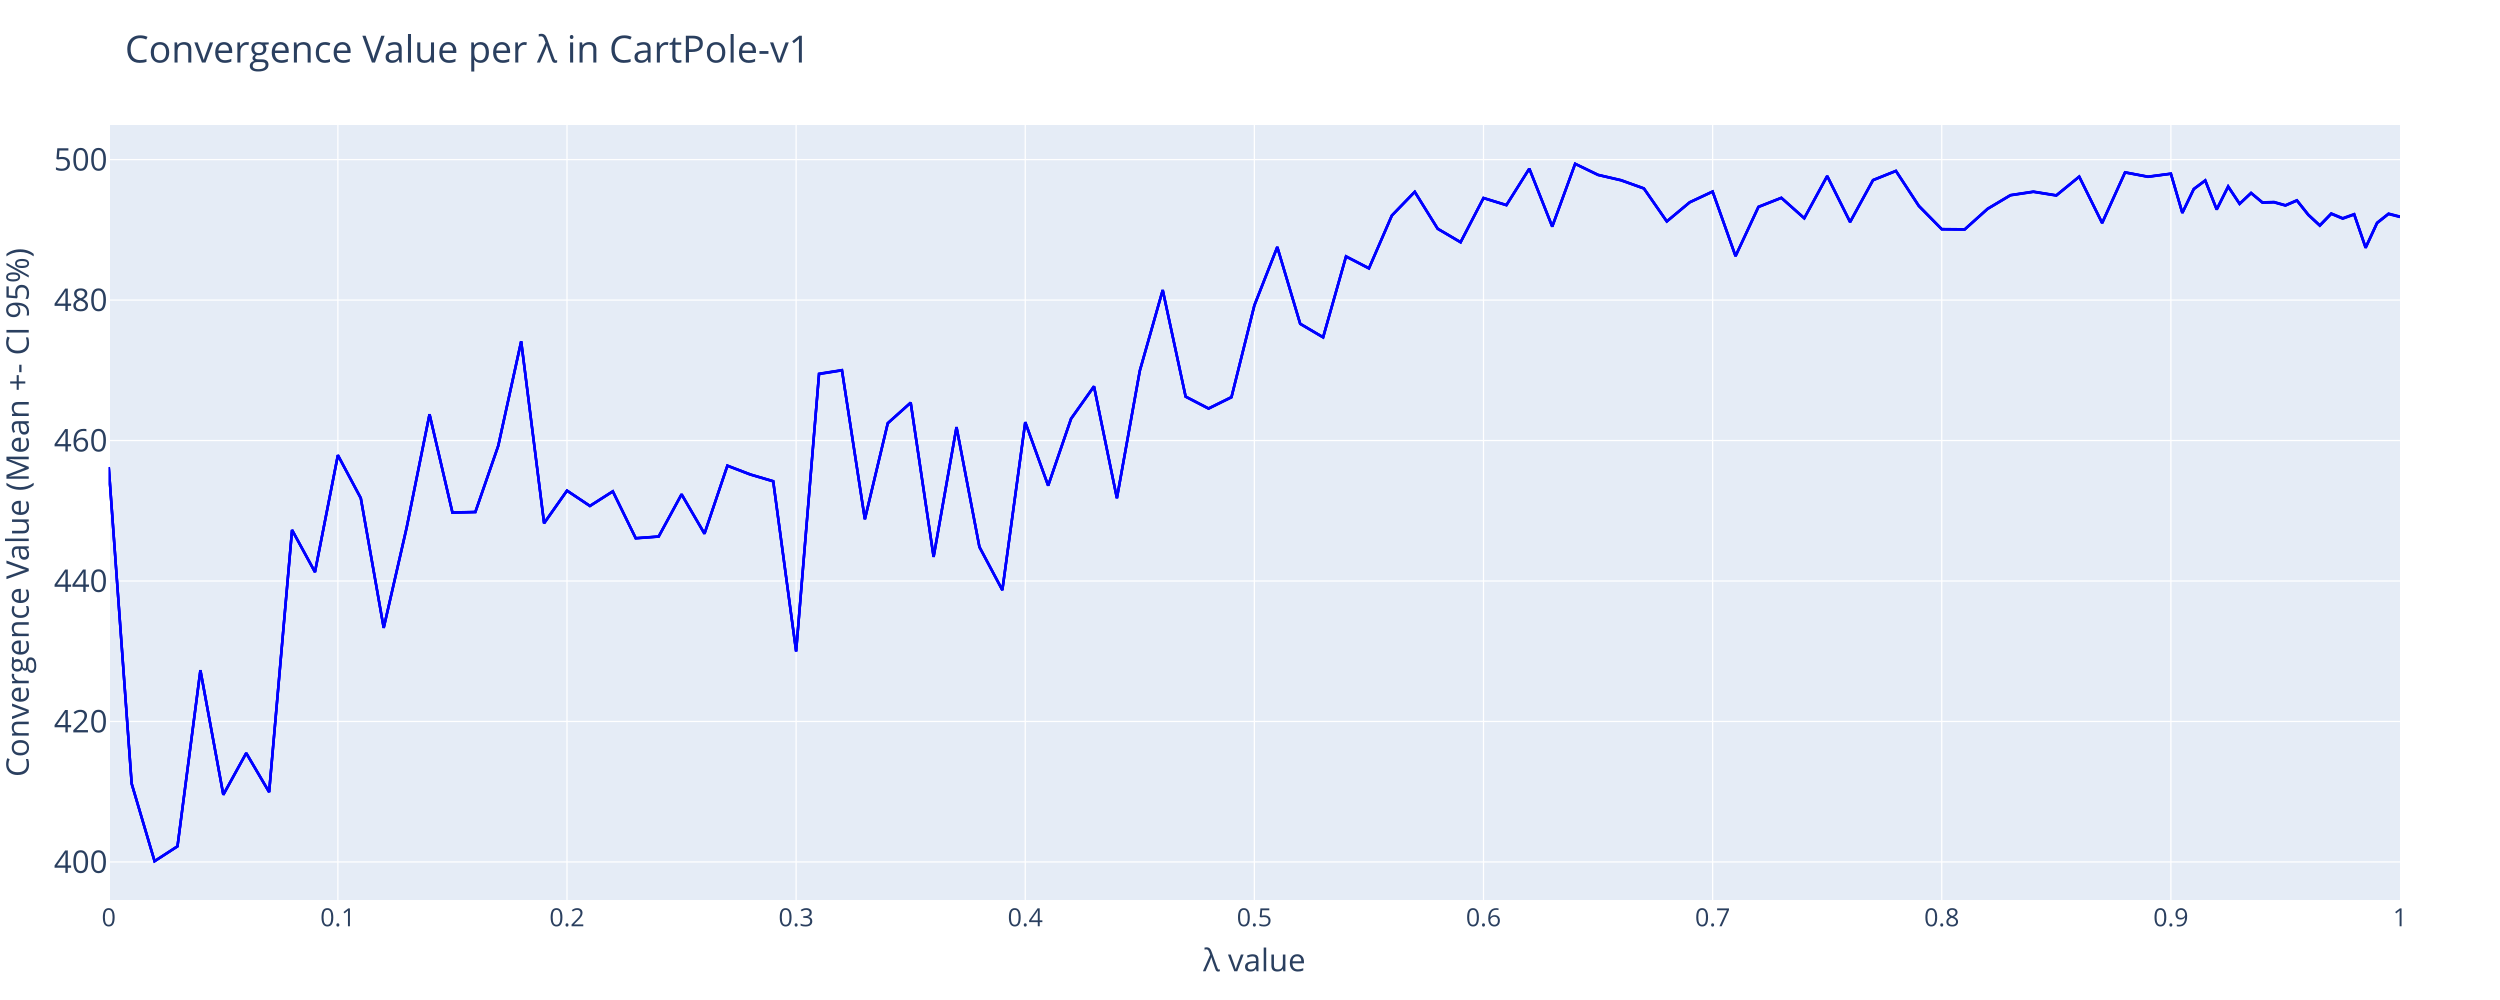
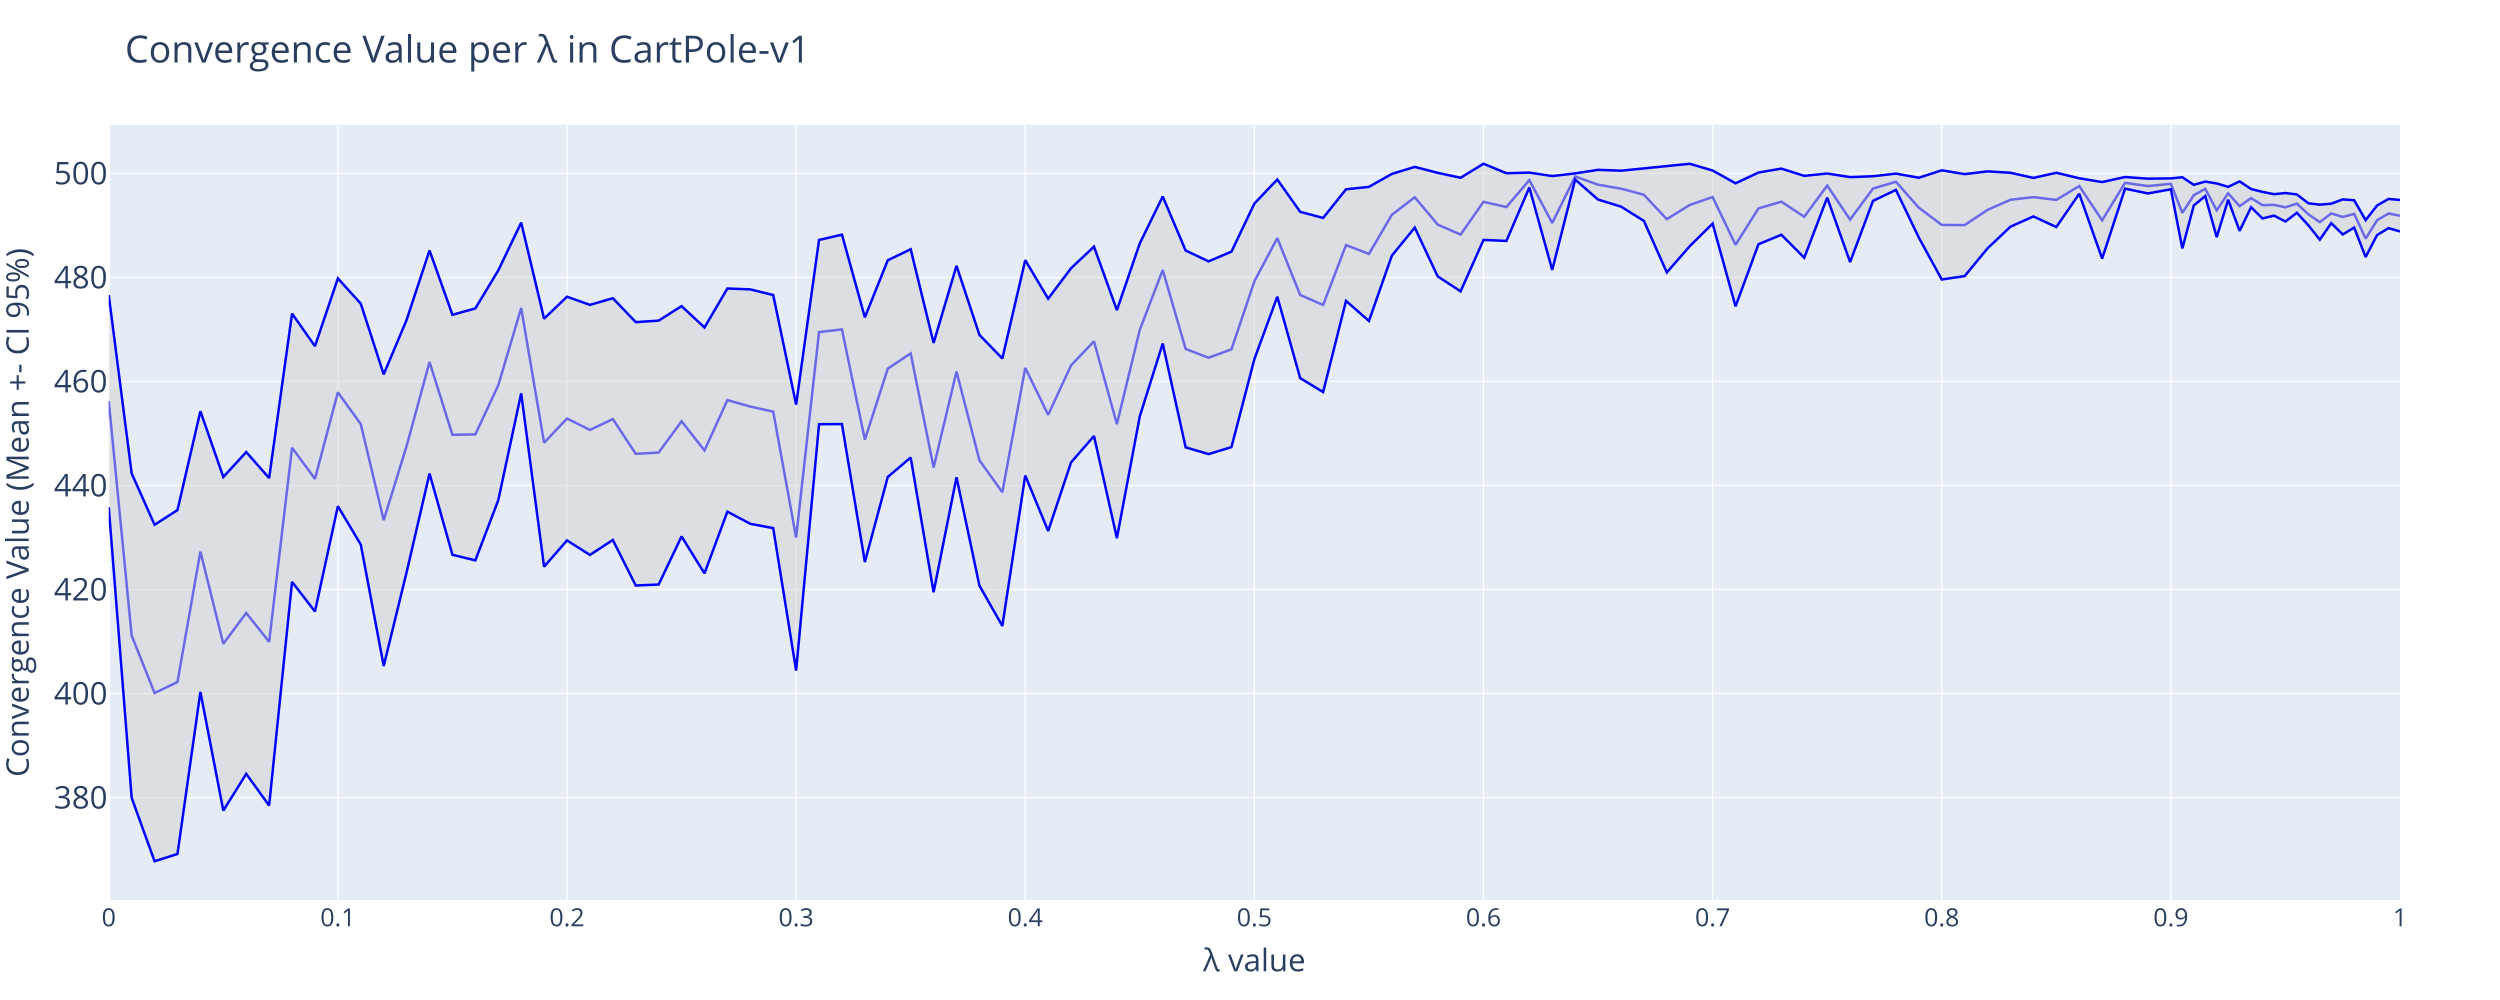
<svg xmlns="http://www.w3.org/2000/svg" class="main-svg" width="2000" height="800" style="" viewBox="0 0 2000 800">
  <rect x="0" y="0" width="2000" height="800" style="fill: rgb(255, 255, 255); fill-opacity: 1;" />
-   <defs id="defs-20b293">
+   <defs id="defs-735b03">
    <g class="clips">
-       <clipPath id="clip20b293xyplot" class="plotclip">
+       <clipPath id="clip735b03xyplot" class="plotclip">
        <rect width="1833" height="620" />
      </clipPath>
-       <clipPath class="axesclip" id="clip20b293x">
+       <clipPath class="axesclip" id="clip735b03x">
        <rect x="87" y="0" width="1833" height="800" />
      </clipPath>
-       <clipPath class="axesclip" id="clip20b293y">
+       <clipPath class="axesclip" id="clip735b03y">
        <rect x="0" y="100" width="2000" height="620" />
      </clipPath>
-       <clipPath class="axesclip" id="clip20b293xy">
+       <clipPath class="axesclip" id="clip735b03xy">
        <rect x="87" y="100" width="1833" height="620" />
      </clipPath>
    </g>
    <g class="gradients" />
    <g class="patterns" />
  </defs>
  <g class="bglayer">
    <rect class="bg" x="87" y="100" width="1833" height="620" style="fill: rgb(229, 236, 246); fill-opacity: 1; stroke-width: 0;" />
  </g>
  <g class="layer-below">
    <g class="imagelayer" />
    <g class="shapelayer" />
  </g>
  <g class="cartesianlayer">
    <g class="subplot xy">
      <g class="layer-subplot">
        <g class="shapelayer" />
        <g class="imagelayer" />
      </g>
      <g class="minor-gridlayer">
        <g class="x" />
        <g class="y" />
      </g>
      <g class="gridlayer">
        <g class="x">
          <path class="xgrid crisp" transform="translate(270.3,0)" d="M0,100v620" style="stroke: rgb(255, 255, 255); stroke-opacity: 1; stroke-width: 1px;" />
          <path class="xgrid crisp" transform="translate(453.6,0)" d="M0,100v620" style="stroke: rgb(255, 255, 255); stroke-opacity: 1; stroke-width: 1px;" />
          <path class="xgrid crisp" transform="translate(636.9,0)" d="M0,100v620" style="stroke: rgb(255, 255, 255); stroke-opacity: 1; stroke-width: 1px;" />
          <path class="xgrid crisp" transform="translate(820.2,0)" d="M0,100v620" style="stroke: rgb(255, 255, 255); stroke-opacity: 1; stroke-width: 1px;" />
          <path class="xgrid crisp" transform="translate(1003.5,0)" d="M0,100v620" style="stroke: rgb(255, 255, 255); stroke-opacity: 1; stroke-width: 1px;" />
          <path class="xgrid crisp" transform="translate(1186.8,0)" d="M0,100v620" style="stroke: rgb(255, 255, 255); stroke-opacity: 1; stroke-width: 1px;" />
          <path class="xgrid crisp" transform="translate(1370.1,0)" d="M0,100v620" style="stroke: rgb(255, 255, 255); stroke-opacity: 1; stroke-width: 1px;" />
          <path class="xgrid crisp" transform="translate(1553.4,0)" d="M0,100v620" style="stroke: rgb(255, 255, 255); stroke-opacity: 1; stroke-width: 1px;" />
          <path class="xgrid crisp" transform="translate(1736.7,0)" d="M0,100v620" style="stroke: rgb(255, 255, 255); stroke-opacity: 1; stroke-width: 1px;" />
        </g>
        <g class="y">
-           <path class="ygrid crisp" transform="translate(0,689.55)" d="M87,0h1833" style="stroke: rgb(255, 255, 255); stroke-opacity: 1; stroke-width: 1px;" />
-           <path class="ygrid crisp" transform="translate(0,577.17)" d="M87,0h1833" style="stroke: rgb(255, 255, 255); stroke-opacity: 1; stroke-width: 1px;" />
-           <path class="ygrid crisp" transform="translate(0,464.8)" d="M87,0h1833" style="stroke: rgb(255, 255, 255); stroke-opacity: 1; stroke-width: 1px;" />
-           <path class="ygrid crisp" transform="translate(0,352.43)" d="M87,0h1833" style="stroke: rgb(255, 255, 255); stroke-opacity: 1; stroke-width: 1px;" />
-           <path class="ygrid crisp" transform="translate(0,240.06)" d="M87,0h1833" style="stroke: rgb(255, 255, 255); stroke-opacity: 1; stroke-width: 1px;" />
-           <path class="ygrid crisp" transform="translate(0,127.68)" d="M87,0h1833" style="stroke: rgb(255, 255, 255); stroke-opacity: 1; stroke-width: 1px;" />
+           <path class="ygrid crisp" transform="translate(0,638.09)" d="M87,0h1833" style="stroke: rgb(255, 255, 255); stroke-opacity: 1; stroke-width: 1px;" />
+           <path class="ygrid crisp" transform="translate(0,554.86)" d="M87,0h1833" style="stroke: rgb(255, 255, 255); stroke-opacity: 1; stroke-width: 1px;" />
+           <path class="ygrid crisp" transform="translate(0,471.63)" d="M87,0h1833" style="stroke: rgb(255, 255, 255); stroke-opacity: 1; stroke-width: 1px;" />
+           <path class="ygrid crisp" transform="translate(0,388.39)" d="M87,0h1833" style="stroke: rgb(255, 255, 255); stroke-opacity: 1; stroke-width: 1px;" />
+           <path class="ygrid crisp" transform="translate(0,305.16)" d="M87,0h1833" style="stroke: rgb(255, 255, 255); stroke-opacity: 1; stroke-width: 1px;" />
+           <path class="ygrid crisp" transform="translate(0,221.93)" d="M87,0h1833" style="stroke: rgb(255, 255, 255); stroke-opacity: 1; stroke-width: 1px;" />
+           <path class="ygrid crisp" transform="translate(0,138.7)" d="M87,0h1833" style="stroke: rgb(255, 255, 255); stroke-opacity: 1; stroke-width: 1px;" />
        </g>
      </g>
      <g class="zerolinelayer">
        <path class="xzl zl crisp" transform="translate(87,0)" d="M0,100v620" style="stroke: rgb(255, 255, 255); stroke-opacity: 1; stroke-width: 2px;" />
      </g>
      <g class="layer-between">
        <g class="shapelayer" />
        <g class="imagelayer" />
      </g>
      <path class="xlines-below" />
      <path class="ylines-below" />
      <g class="overlines-below" />
      <g class="xaxislayer-below" />
      <g class="yaxislayer-below" />
      <g class="overaxes-below" />
      <g class="overplot">
-         <g class="xy" transform="translate(87,100)" clip-path="url(#clip20b293xyplot)">
+         <g class="xy" transform="translate(87,100)" clip-path="url(#clip735b03xyplot)">
          <g class="scatterlayer mlayer">
-             <g class="trace scatter trace1fb842" style="stroke-miterlimit: 2; opacity: 1;">
+             <g class="trace scatter trace017186" style="stroke-miterlimit: 2; opacity: 1;">
              <g class="fills" />
              <g class="errorbars" />
              <g class="lines">
-                 <path class="js-line" d="M0,273.67L18.33,526.96L36.66,588.93L54.99,577.05L73.32,436.17L91.65,535.79L109.98,502.47L128.31,533.67L146.64,324L164.97,357.63L183.3,264.15L201.63,298.52L219.96,402.27L238.29,322.23L256.62,231.41L274.95,310.05L293.28,309.61L311.61,256.63L329.94,173.08L348.27,318.57L366.6,292.51L384.93,304.76L403.26,293.1L421.59,330.59L439.92,329.25L458.25,295.44L476.58,326.94L494.91,272.56L513.24,279.6L531.57,285.02L549.9,421.09L568.23,199.11L586.56,196.18L604.89,315.36L623.22,238.57L641.55,222.14L659.88,345.47L678.21,241.71L696.54,337.57L714.87,372.08L733.2,237.74L751.53,288.49L769.86,234.97L788.19,209.1L806.52,298.53L824.85,196.61L843.18,132.07L861.51,217.31L879.84,226.82L898.17,217.74L916.5,144.31L934.83,97.6L953.16,159.05L971.49,169.86L989.82,105.15L1008.15,114.68L1026.48,72.43L1044.81,53.47L1063.14,83L1081.47,93.78L1099.8,58.42L1118.13,64.09L1136.46,34.91L1154.79,81.27L1173.12,31.05L1191.45,39.92L1209.78,44.18L1228.11,50.76L1246.44,77.13L1264.77,61.84L1283.1,53.26L1301.43,104.87L1319.76,65.53L1338.09,58.27L1356.42,74.59L1374.75,40.84L1393.08,77.62L1411.41,44.11L1429.74,36.75L1448.07,64.74L1466.4,83.35L1484.73,83.55L1503.06,67.08L1521.39,56.16L1539.72,53.39L1558.05,56.34L1576.38,41.33L1594.71,78.41L1613.04,37.91L1631.37,41.39L1649.7,38.97L1658.87,70.3L1668.03,51.23L1677.2,44.38L1686.36,67.58L1695.53,49.22L1704.69,63.06L1713.86,54.42L1723.02,62.06L1732.19,61.73L1741.35,64.32L1750.52,60.34L1759.68,71.89L1768.85,80.39L1778.01,70.93L1787.18,74.75L1796.34,71.47L1805.51,98.13L1814.67,78.33L1823.84,71.05L1833,73.43" style="vector-effect: none; fill: none; stroke: rgb(0, 0, 255); stroke-opacity: 1; stroke-width: 2px; opacity: 1;" />
+                 <path class="js-line" d="M0,220.9L18.33,408.5L36.66,454.4L54.99,445.6L73.32,341.26L91.65,415.04L109.98,390.36L128.31,413.47L146.64,258.17L164.97,283.08L183.3,213.84L201.63,239.3L219.96,316.15L238.29,256.86L256.62,189.6L274.95,247.84L293.28,247.51L311.61,208.27L329.94,146.39L348.27,254.15L366.6,234.85L384.93,243.92L403.26,235.28L421.59,263.05L439.92,262.06L458.25,237.02L476.58,260.35L494.91,220.07L513.24,225.28L531.57,229.3L549.9,330.09L568.23,165.67L586.56,163.5L604.89,251.77L623.22,194.9L641.55,182.72L659.88,274.08L678.21,197.22L696.54,268.22L714.87,293.78L733.2,194.28L751.53,231.87L769.86,192.23L788.19,173.07L806.52,239.31L824.85,163.81L843.18,116.01L861.51,179.15L879.84,186.19L898.17,179.47L916.5,125.08L934.83,90.48L953.16,136L971.49,144L989.82,96.07L1008.15,103.13L1026.48,71.84L1044.81,57.8L1063.14,79.66L1081.47,87.65L1099.8,61.46L1118.13,65.66L1136.46,44.05L1154.79,78.39L1173.12,41.19L1191.45,47.76L1209.78,50.91L1228.11,55.79L1246.44,75.32L1264.77,63.99L1283.1,57.64L1301.43,95.87L1319.76,66.72L1338.09,61.35L1356.42,73.44L1374.75,48.44L1393.08,75.68L1411.41,50.86L1429.74,45.41L1448.07,66.14L1466.4,79.93L1484.73,80.08L1503.06,67.87L1521.39,59.79L1539.72,57.73L1558.05,59.92L1576.38,48.8L1594.71,76.27L1613.04,46.27L1631.37,48.85L1649.7,47.06L1658.87,70.26L1668.03,56.14L1677.2,51.07L1686.36,68.25L1695.53,54.65L1704.69,64.9L1713.86,58.5L1723.02,64.15L1732.19,63.91L1741.35,65.83L1750.52,62.89L1759.68,71.44L1768.85,77.73L1778.01,70.73L1787.18,73.56L1796.34,71.13L1805.51,90.87L1814.67,76.21L1823.84,70.82L1833,72.58" style="vector-effect: none; fill: none; stroke: rgb(0, 0, 255); stroke-opacity: 1; stroke-width: 2px; opacity: 1;" />
              </g>
              <g class="points" />
              <g class="text" />
            </g>
-             <g class="trace scatter traceb9f76f" style="stroke-miterlimit: 2;">
+             <g class="trace scatter trace06e6fe" style="stroke-miterlimit: 2;">
              <g class="fills">
                <g>
-                   <path class="js-fill" d="M0,273.61L18.33,526.87L36.66,588.87L54.99,576.97L73.32,436.1L91.65,535.69L109.98,502.41L128.31,533.56L146.64,323.94L164.97,357.53L183.3,264.09L201.63,298.43L219.96,402.16L238.29,322.08L256.62,231.35L274.95,309.96L293.28,309.52L311.61,256.54L329.94,172.97L348.27,318.42L366.6,292.43L384.93,304.67L403.26,293L421.59,330.49L439.92,329.19L458.25,295.32L476.58,326.82L494.91,272.44L513.24,279.5L531.57,284.91L549.9,420.97L568.23,198.97L586.56,196.06L604.89,315.28L623.22,238.46L641.55,222.06L659.88,345.34L678.21,241.6L696.54,337.41L714.87,372L733.2,237.66L751.53,288.39L769.86,234.8L788.19,208.98L806.52,298.42L824.85,196.45L843.18,131.96L861.51,217.2L879.84,226.68L898.17,217.6L916.5,144.21L934.83,97.49L953.16,158.95L971.49,169.77L989.82,105.01L1008.15,114.55L1026.48,72.36L1044.81,53.41L1063.14,82.91L1081.47,93.68L1099.8,58.36L1118.13,63.96L1136.46,34.88L1154.79,81.19L1173.12,31L1191.45,39.83L1209.78,44.06L1228.11,50.67L1246.44,77.08L1264.77,61.73L1283.1,53.15L1301.43,104.81L1319.76,65.38L1338.09,58.19L1356.42,74.47L1374.75,40.73L1393.08,77.46L1411.41,43.99L1429.74,36.65L1448.07,64.59L1466.4,83.24L1484.73,83.44L1503.06,66.96L1521.39,56.04L1539.72,53.25L1558.05,56.21L1576.38,41.21L1594.71,78.24L1613.04,37.82L1631.37,41.28L1649.7,38.88L1658.87,70.17L1668.03,51.09L1677.2,44.24L1686.36,67.42L1695.53,49.07L1704.69,62.9L1713.86,54.26L1723.02,61.9L1732.19,61.55L1741.35,64.16L1750.52,60.17L1759.68,71.69L1768.85,80.16L1778.01,70.72L1787.18,74.53L1796.34,71.27L1805.51,97.87L1814.67,78.12L1823.84,70.86L1833,73.23L1833,73.63L1823.84,71.25L1814.67,78.55L1805.51,98.38L1796.34,71.66L1787.18,74.97L1778.01,71.14L1768.85,80.61L1759.68,72.09L1750.52,60.51L1741.35,64.47L1732.19,61.91L1723.02,62.21L1713.86,54.59L1704.69,63.22L1695.53,49.38L1686.36,67.74L1677.2,44.53L1668.03,51.36L1658.87,70.42L1649.7,39.06L1631.37,41.49L1613.04,38.01L1594.71,78.57L1576.38,41.45L1558.05,56.47L1539.72,53.52L1521.39,56.27L1503.06,67.19L1484.73,83.67L1466.4,83.47L1448.07,64.89L1429.74,36.85L1411.41,44.23L1393.08,77.77L1374.75,40.96L1356.42,74.71L1338.09,58.35L1319.76,65.67L1301.43,104.94L1283.1,53.36L1264.77,61.95L1246.44,77.19L1228.11,50.86L1209.78,44.29L1191.45,40.01L1173.12,31.1L1154.79,81.35L1136.46,34.95L1118.13,64.21L1099.8,58.49L1081.47,93.89L1063.14,83.08L1044.81,53.53L1026.48,72.49L1008.15,114.81L989.82,105.29L971.49,169.94L953.16,159.15L934.83,97.72L916.5,144.4L898.17,217.89L879.84,226.96L861.51,217.41L843.18,132.18L824.85,196.76L806.52,298.64L788.19,209.22L769.86,235.14L751.53,288.58L733.2,237.83L714.87,372.15L696.54,337.73L678.21,241.81L659.88,345.6L641.55,222.21L623.22,238.68L604.89,315.44L586.56,196.31L568.23,199.25L549.9,421.22L531.57,285.13L513.24,279.69L494.91,272.68L476.58,327.06L458.25,295.56L439.92,329.31L421.59,330.69L403.26,293.2L384.93,304.85L366.6,292.59L348.27,318.72L329.94,173.19L311.61,256.72L293.28,309.7L274.95,310.14L256.62,231.48L238.29,322.37L219.96,402.38L201.63,298.61L183.3,264.2L164.97,357.74L146.64,324.05L128.31,533.78L109.98,502.54L91.65,535.88L73.32,436.24L54.99,577.13L36.66,589L18.33,527.06L0,273.73Z" style="fill: rgb(211, 211, 211); fill-opacity: 0.5; stroke-width: 0;" />
+                   <path class="js-fill" d="M0,136.02L18.33,278.74L36.66,319.81L54.99,308.05L73.32,228.99L91.65,281.6L109.98,261.65L128.31,282.46L146.64,150.84L164.97,176.95L183.3,122.72L201.63,142.95L219.96,199.48L238.29,155.91L256.62,100.34L274.95,151.84L293.28,146.73L311.61,116.34L329.94,78.09L348.27,154.94L366.6,137.36L384.93,143.89L403.26,138.59L421.59,157.69L439.92,156.5L458.25,144.9L476.58,161.98L494.91,130.8L513.24,131.5L531.57,136.07L549.9,223.68L568.23,91.97L586.56,87.72L604.89,153.9L623.22,108.21L641.55,99.42L659.88,174.36L678.21,112.61L696.54,167.94L714.87,186.8L733.2,108.12L751.53,138.94L769.86,114.57L788.19,97.31L806.52,148.12L824.85,94.63L843.18,57.2L861.51,100.41L879.84,109.09L898.17,101.29L916.5,62.85L934.83,43.59L953.16,69.47L971.49,74.35L989.82,51.45L1008.15,49.49L1026.48,39.14L1044.81,33.53L1063.14,38.25L1081.47,42.22L1099.8,31L1118.13,38.58L1136.46,38.08L1154.79,40.85L1173.12,38.72L1191.45,35.86L1209.78,36.55L1264.77,31.03L1283.1,36.38L1301.43,46.64L1319.76,38.04L1338.09,34.89L1356.42,40.69L1374.75,38.8L1393.08,41.69L1411.41,41L1429.74,38.89L1448.07,42.19L1466.4,36.24L1484.73,39.3L1503.06,37.1L1521.39,38.22L1539.72,42.33L1558.05,38.21L1576.38,42.61L1594.71,45.66L1613.04,41.61L1631.37,42.93L1649.7,42.7L1658.87,41.79L1668.03,47.89L1677.2,45.25L1686.36,46.77L1695.53,49.49L1704.69,45.1L1713.86,51.21L1723.02,53.52L1732.19,55.34L1741.35,54.44L1750.52,55.55L1759.68,62.64L1768.85,63.72L1778.01,62.95L1787.18,59.52L1796.34,60.2L1805.51,76.12L1814.67,64.37L1823.84,59.14L1833,59.98L1833,85.18L1823.84,82.5L1814.67,88.05L1805.51,105.63L1796.34,82.05L1787.18,87.59L1778.01,78.51L1768.85,91.74L1759.68,80.24L1750.52,70.23L1741.35,77.22L1732.19,72.49L1723.02,74.79L1713.86,65.8L1704.69,84.7L1695.53,59.8L1686.36,89.73L1677.2,56.89L1668.03,64.38L1658.87,98.73L1649.7,51.41L1631.37,54.76L1613.04,50.93L1594.71,106.87L1576.38,55L1558.05,81.64L1539.72,73.14L1521.39,81.35L1503.06,98.65L1484.73,120.86L1466.4,123.62L1448.07,90.09L1429.74,51.93L1411.41,60.72L1393.08,109.67L1374.75,58.09L1356.42,106.18L1338.09,87.81L1319.76,95.41L1301.43,145.09L1283.1,78.89L1264.77,96.96L1246.44,117.93L1228.11,76.71L1209.78,65.28L1191.45,59.66L1173.12,43.66L1154.79,115.93L1136.46,50.02L1118.13,92.73L1099.8,91.93L1081.47,133.09L1063.14,121.08L1044.81,82.06L1026.48,104.53L1008.15,156.78L989.82,140.7L971.49,213.65L953.16,202.52L934.83,137.38L916.5,187.31L898.17,257.66L879.84,263.3L861.51,257.88L843.18,174.82L824.85,232.99L806.52,330.49L788.19,248.82L769.86,269.89L751.53,324.8L733.2,280.44L714.87,400.77L696.54,368.51L678.21,281.83L659.88,373.8L641.55,266.02L623.22,281.58L604.89,349.64L586.56,239.28L568.23,239.36L549.9,436.5L531.57,322.53L513.24,319.06L494.91,309.35L476.58,358.72L458.25,329.14L439.92,367.63L421.59,368.41L403.26,331.98L384.93,343.95L366.6,332.34L348.27,353.36L329.94,214.69L311.61,300.2L293.28,348.29L274.95,343.84L256.62,278.85L238.29,357.8L219.96,432.81L201.63,335.65L183.3,304.96L164.97,389.22L146.64,365.5L128.31,544.49L109.98,519.07L91.65,548.47L73.32,453.52L54.99,583.16L36.66,589L18.33,538.27L0,305.77Z" style="fill: rgb(211, 211, 211); fill-opacity: 0.5; stroke-width: 0;" />
                </g>
              </g>
              <g class="errorbars" />
              <g class="lines">
-                 <path class="js-line" d="M0,273.73L18.33,527.06L36.66,589L54.99,577.13L73.32,436.24L91.65,535.88L109.98,502.54L128.31,533.78L146.64,324.05L164.97,357.74L183.3,264.2L201.63,298.61L219.96,402.38L238.29,322.37L256.62,231.48L274.95,310.14L293.28,309.7L311.61,256.72L329.94,173.19L348.27,318.72L366.6,292.59L384.93,304.85L403.26,293.2L421.59,330.69L439.92,329.31L458.25,295.56L476.58,327.06L494.91,272.68L513.24,279.69L531.57,285.13L549.9,421.22L568.23,199.25L586.56,196.31L604.89,315.44L623.22,238.68L641.55,222.21L659.88,345.6L678.21,241.81L696.54,337.73L714.87,372.15L733.2,237.83L751.53,288.58L769.86,235.14L788.19,209.22L806.52,298.64L824.85,196.76L843.18,132.18L861.51,217.41L879.84,226.96L898.17,217.89L916.5,144.4L934.83,97.72L953.16,159.15L971.49,169.94L989.82,105.29L1008.15,114.81L1026.48,72.49L1044.81,53.53L1063.14,83.08L1081.47,93.89L1099.8,58.49L1118.13,64.21L1136.46,34.95L1154.79,81.35L1173.12,31.1L1191.45,40.01L1209.78,44.29L1228.11,50.86L1246.44,77.19L1264.77,61.95L1283.1,53.36L1301.43,104.94L1319.76,65.67L1338.09,58.35L1356.42,74.71L1374.75,40.96L1393.08,77.77L1411.41,44.23L1429.74,36.85L1448.07,64.89L1466.4,83.47L1484.73,83.67L1503.06,67.19L1521.39,56.27L1539.72,53.52L1558.05,56.47L1576.38,41.45L1594.71,78.57L1613.04,38.01L1631.37,41.49L1649.7,39.06L1658.87,70.42L1668.03,51.36L1677.2,44.53L1686.36,67.74L1695.53,49.38L1704.69,63.22L1713.86,54.59L1723.02,62.21L1732.19,61.91L1741.35,64.47L1750.52,60.51L1759.68,72.09L1768.85,80.61L1778.01,71.14L1787.18,74.97L1796.34,71.66L1805.51,98.38L1814.67,78.55L1823.84,71.25L1833,73.63" style="vector-effect: none; fill: none; stroke: rgb(0, 0, 255); stroke-opacity: 1; stroke-width: 2px; opacity: 1;" />
+                 <path class="js-line" d="M0,305.77L18.33,538.27L36.66,589L54.99,583.16L73.32,453.52L91.65,548.47L109.98,519.07L128.31,544.49L146.64,365.5L164.97,389.22L183.3,304.96L201.63,335.65L219.96,432.81L238.29,357.8L256.62,278.85L274.95,343.84L293.28,348.29L311.61,300.2L329.94,214.69L348.27,353.36L366.6,332.34L384.93,343.95L403.26,331.98L421.59,368.41L439.92,367.63L458.25,329.14L476.58,358.72L494.91,309.35L513.24,319.06L531.57,322.53L549.9,436.5L568.23,239.36L586.56,239.28L604.89,349.64L623.22,281.58L641.55,266.02L659.88,373.8L678.21,281.83L696.54,368.51L714.87,400.77L733.2,280.44L751.53,324.8L769.86,269.89L788.19,248.82L806.52,330.49L824.85,232.99L843.18,174.82L861.51,257.88L879.84,263.3L898.17,257.66L916.5,187.31L934.83,137.38L953.16,202.52L971.49,213.65L989.82,140.7L1008.15,156.78L1026.48,104.53L1044.81,82.06L1063.14,121.08L1081.47,133.09L1099.8,91.93L1118.13,92.73L1136.46,50.02L1154.79,115.93L1173.12,43.66L1191.45,59.66L1209.78,65.28L1228.11,76.71L1246.44,117.93L1264.77,96.96L1283.1,78.89L1301.43,145.09L1319.76,95.41L1338.09,87.81L1356.42,106.18L1374.75,58.09L1393.08,109.67L1411.41,60.72L1429.74,51.93L1448.07,90.09L1466.4,123.62L1484.73,120.86L1503.06,98.65L1521.39,81.35L1539.72,73.14L1558.05,81.64L1576.38,55L1594.71,106.87L1613.04,50.93L1631.37,54.76L1649.7,51.41L1658.87,98.73L1668.03,64.38L1677.2,56.89L1686.36,89.73L1695.53,59.8L1704.69,84.7L1713.86,65.8L1723.02,74.79L1732.19,72.49L1741.35,77.22L1750.52,70.23L1759.68,80.24L1768.85,91.74L1778.01,78.51L1787.18,87.59L1796.34,82.05L1805.51,105.63L1814.67,88.05L1823.84,82.5L1833,85.18" style="vector-effect: none; fill: none; stroke: rgb(0, 0, 255); stroke-opacity: 1; stroke-width: 2px; opacity: 1;" />
              </g>
              <g class="points" />
              <g class="text" />
            </g>
-             <g class="trace scatter trace7813f2" style="stroke-miterlimit: 2;">
+             <g class="trace scatter trace075bab" style="stroke-miterlimit: 2;">
              <g class="fills" />
              <g class="errorbars" />
              <g class="lines">
-                 <path class="js-line" d="M0,273.61L18.33,526.87L36.66,588.87L54.99,576.97L73.32,436.1L91.65,535.69L109.98,502.41L128.31,533.56L146.64,323.94L164.97,357.53L183.3,264.09L201.63,298.43L219.96,402.16L238.29,322.08L256.62,231.35L274.95,309.96L293.28,309.52L311.61,256.54L329.94,172.97L348.27,318.42L366.6,292.43L384.93,304.67L403.26,293L421.59,330.49L439.92,329.19L458.25,295.32L476.58,326.82L494.91,272.44L513.24,279.5L531.57,284.91L549.9,420.97L568.23,198.97L586.56,196.06L604.89,315.28L623.22,238.46L641.55,222.06L659.88,345.34L678.21,241.6L696.54,337.41L714.87,372L733.2,237.66L751.53,288.39L769.86,234.8L788.19,208.98L806.52,298.42L824.85,196.45L843.18,131.96L861.51,217.2L879.84,226.68L898.17,217.6L916.5,144.21L934.83,97.49L953.16,158.95L971.49,169.77L989.82,105.01L1008.15,114.55L1026.48,72.36L1044.81,53.41L1063.14,82.91L1081.47,93.68L1099.8,58.36L1118.13,63.96L1136.46,34.88L1154.79,81.19L1173.12,31L1191.45,39.83L1209.78,44.06L1228.11,50.67L1246.44,77.08L1264.77,61.73L1283.1,53.15L1301.43,104.81L1319.76,65.38L1338.09,58.19L1356.42,74.47L1374.75,40.73L1393.08,77.46L1411.41,43.99L1429.74,36.65L1448.07,64.59L1466.4,83.24L1484.73,83.44L1503.06,66.96L1521.39,56.04L1539.72,53.25L1558.05,56.21L1576.38,41.21L1594.71,78.24L1613.04,37.82L1631.37,41.28L1649.7,38.88L1658.87,70.17L1668.03,51.09L1677.2,44.24L1686.36,67.42L1695.53,49.07L1704.69,62.9L1713.86,54.26L1723.02,61.9L1732.19,61.55L1741.35,64.16L1750.52,60.17L1759.68,71.69L1768.85,80.16L1778.01,70.72L1787.18,74.53L1796.34,71.27L1805.51,97.87L1814.67,78.12L1823.84,70.86L1833,73.23" style="vector-effect: none; fill: none; stroke: rgb(0, 0, 255); stroke-opacity: 1; stroke-width: 2px; opacity: 1;" />
+                 <path class="js-line" d="M0,136.02L18.33,278.74L36.66,319.81L54.99,308.05L73.32,228.99L91.65,281.6L109.98,261.65L128.31,282.46L146.64,150.84L164.97,176.95L183.3,122.72L201.63,142.95L219.96,199.48L238.29,155.91L256.62,100.34L274.95,151.84L293.28,146.73L311.61,116.34L329.94,78.09L348.27,154.94L366.6,137.36L384.93,143.89L403.26,138.59L421.59,157.69L439.92,156.5L458.25,144.9L476.58,161.98L494.91,130.8L513.24,131.5L531.57,136.07L549.9,223.68L568.23,91.97L586.56,87.72L604.89,153.9L623.22,108.21L641.55,99.42L659.88,174.36L678.21,112.61L696.54,167.94L714.87,186.8L733.2,108.12L751.53,138.94L769.86,114.57L788.19,97.31L806.52,148.12L824.85,94.63L843.18,57.2L861.51,100.41L879.84,109.09L898.17,101.29L916.5,62.85L934.83,43.59L953.16,69.47L971.49,74.35L989.82,51.45L1008.15,49.49L1026.48,39.14L1044.81,33.53L1063.14,38.25L1081.47,42.22L1099.8,31L1118.13,38.58L1136.46,38.08L1154.79,40.85L1173.12,38.72L1191.45,35.86L1209.78,36.55L1264.77,31.03L1283.1,36.38L1301.43,46.64L1319.76,38.04L1338.09,34.89L1356.42,40.69L1374.75,38.8L1393.08,41.69L1411.41,41L1429.74,38.89L1448.07,42.19L1466.4,36.24L1484.73,39.3L1503.06,37.1L1521.39,38.22L1539.72,42.33L1558.05,38.21L1576.38,42.61L1594.71,45.66L1613.04,41.61L1631.37,42.93L1649.7,42.7L1658.87,41.79L1668.03,47.89L1677.2,45.25L1686.36,46.77L1695.53,49.49L1704.69,45.1L1713.86,51.21L1723.02,53.52L1732.19,55.34L1741.35,54.44L1750.52,55.55L1759.68,62.64L1768.85,63.72L1778.01,62.95L1787.18,59.52L1796.34,60.2L1805.51,76.12L1814.67,64.37L1823.84,59.14L1833,59.98" style="vector-effect: none; fill: none; stroke: rgb(0, 0, 255); stroke-opacity: 1; stroke-width: 2px; opacity: 1;" />
              </g>
              <g class="points" />
              <g class="text" />
            </g>
          </g>
        </g>
      </g>
      <g class="zerolinelayer-above" />
      <path class="xlines-above crisp" d="M0,0" style="fill: none;" />
      <path class="ylines-above crisp" d="M0,0" style="fill: none;" />
      <g class="overlines-above" />
      <g class="xaxislayer-above">
        <g class="xtick">
          <text text-anchor="middle" x="0" y="741" transform="translate(87,0)" style="font-family: 'Open Sans', verdana, arial, sans-serif; font-size: 20px; fill: rgb(42, 63, 95); fill-opacity: 1; white-space: pre;">0</text>
        </g>
        <g class="xtick">
          <text text-anchor="middle" x="0" y="741" style="font-family: 'Open Sans', verdana, arial, sans-serif; font-size: 20px; fill: rgb(42, 63, 95); fill-opacity: 1; white-space: pre;" transform="translate(270.3,0)">0.1</text>
        </g>
        <g class="xtick">
          <text text-anchor="middle" x="0" y="741" style="font-family: 'Open Sans', verdana, arial, sans-serif; font-size: 20px; fill: rgb(42, 63, 95); fill-opacity: 1; white-space: pre;" transform="translate(453.6,0)">0.2</text>
        </g>
        <g class="xtick">
          <text text-anchor="middle" x="0" y="741" style="font-family: 'Open Sans', verdana, arial, sans-serif; font-size: 20px; fill: rgb(42, 63, 95); fill-opacity: 1; white-space: pre;" transform="translate(636.9,0)">0.3</text>
        </g>
        <g class="xtick">
          <text text-anchor="middle" x="0" y="741" style="font-family: 'Open Sans', verdana, arial, sans-serif; font-size: 20px; fill: rgb(42, 63, 95); fill-opacity: 1; white-space: pre;" transform="translate(820.2,0)">0.4</text>
        </g>
        <g class="xtick">
          <text text-anchor="middle" x="0" y="741" style="font-family: 'Open Sans', verdana, arial, sans-serif; font-size: 20px; fill: rgb(42, 63, 95); fill-opacity: 1; white-space: pre;" transform="translate(1003.5,0)">0.5</text>
        </g>
        <g class="xtick">
          <text text-anchor="middle" x="0" y="741" style="font-family: 'Open Sans', verdana, arial, sans-serif; font-size: 20px; fill: rgb(42, 63, 95); fill-opacity: 1; white-space: pre;" transform="translate(1186.8,0)">0.6</text>
        </g>
        <g class="xtick">
          <text text-anchor="middle" x="0" y="741" style="font-family: 'Open Sans', verdana, arial, sans-serif; font-size: 20px; fill: rgb(42, 63, 95); fill-opacity: 1; white-space: pre;" transform="translate(1370.1,0)">0.7</text>
        </g>
        <g class="xtick">
          <text text-anchor="middle" x="0" y="741" style="font-family: 'Open Sans', verdana, arial, sans-serif; font-size: 20px; fill: rgb(42, 63, 95); fill-opacity: 1; white-space: pre;" transform="translate(1553.4,0)">0.8</text>
        </g>
        <g class="xtick">
          <text text-anchor="middle" x="0" y="741" style="font-family: 'Open Sans', verdana, arial, sans-serif; font-size: 20px; fill: rgb(42, 63, 95); fill-opacity: 1; white-space: pre;" transform="translate(1736.7,0)">0.9</text>
        </g>
        <g class="xtick">
          <text text-anchor="middle" x="0" y="741" style="font-family: 'Open Sans', verdana, arial, sans-serif; font-size: 20px; fill: rgb(42, 63, 95); fill-opacity: 1; white-space: pre;" transform="translate(1920,0)">1</text>
        </g>
      </g>
      <g class="yaxislayer-above">
        <g class="ytick">
-           <text text-anchor="end" x="86" y="8.75" transform="translate(0,689.55)" style="font-family: 'Open Sans', verdana, arial, sans-serif; font-size: 25px; fill: rgb(42, 63, 95); fill-opacity: 1; white-space: pre;">400</text>
-         </g>
-         <g class="ytick">
-           <text text-anchor="end" x="86" y="8.75" style="font-family: 'Open Sans', verdana, arial, sans-serif; font-size: 25px; fill: rgb(42, 63, 95); fill-opacity: 1; white-space: pre;" transform="translate(0,577.17)">420</text>
-         </g>
-         <g class="ytick">
-           <text text-anchor="end" x="86" y="8.75" style="font-family: 'Open Sans', verdana, arial, sans-serif; font-size: 25px; fill: rgb(42, 63, 95); fill-opacity: 1; white-space: pre;" transform="translate(0,464.8)">440</text>
-         </g>
-         <g class="ytick">
-           <text text-anchor="end" x="86" y="8.75" style="font-family: 'Open Sans', verdana, arial, sans-serif; font-size: 25px; fill: rgb(42, 63, 95); fill-opacity: 1; white-space: pre;" transform="translate(0,352.43)">460</text>
-         </g>
-         <g class="ytick">
-           <text text-anchor="end" x="86" y="8.75" style="font-family: 'Open Sans', verdana, arial, sans-serif; font-size: 25px; fill: rgb(42, 63, 95); fill-opacity: 1; white-space: pre;" transform="translate(0,240.06)">480</text>
-         </g>
-         <g class="ytick">
-           <text text-anchor="end" x="86" y="8.75" style="font-family: 'Open Sans', verdana, arial, sans-serif; font-size: 25px; fill: rgb(42, 63, 95); fill-opacity: 1; white-space: pre;" transform="translate(0,127.68)">500</text>
+           <text text-anchor="end" x="86" y="8.75" transform="translate(0,638.09)" style="font-family: 'Open Sans', verdana, arial, sans-serif; font-size: 25px; fill: rgb(42, 63, 95); fill-opacity: 1; white-space: pre;">380</text>
+         </g>
+         <g class="ytick">
+           <text text-anchor="end" x="86" y="8.75" style="font-family: 'Open Sans', verdana, arial, sans-serif; font-size: 25px; fill: rgb(42, 63, 95); fill-opacity: 1; white-space: pre;" transform="translate(0,554.86)">400</text>
+         </g>
+         <g class="ytick">
+           <text text-anchor="end" x="86" y="8.75" style="font-family: 'Open Sans', verdana, arial, sans-serif; font-size: 25px; fill: rgb(42, 63, 95); fill-opacity: 1; white-space: pre;" transform="translate(0,471.63)">420</text>
+         </g>
+         <g class="ytick">
+           <text text-anchor="end" x="86" y="8.75" style="font-family: 'Open Sans', verdana, arial, sans-serif; font-size: 25px; fill: rgb(42, 63, 95); fill-opacity: 1; white-space: pre;" transform="translate(0,388.39)">440</text>
+         </g>
+         <g class="ytick">
+           <text text-anchor="end" x="86" y="8.75" style="font-family: 'Open Sans', verdana, arial, sans-serif; font-size: 25px; fill: rgb(42, 63, 95); fill-opacity: 1; white-space: pre;" transform="translate(0,305.16)">460</text>
+         </g>
+         <g class="ytick">
+           <text text-anchor="end" x="86" y="8.75" style="font-family: 'Open Sans', verdana, arial, sans-serif; font-size: 25px; fill: rgb(42, 63, 95); fill-opacity: 1; white-space: pre;" transform="translate(0,221.93)">480</text>
+         </g>
+         <g class="ytick">
+           <text text-anchor="end" x="86" y="8.75" style="font-family: 'Open Sans', verdana, arial, sans-serif; font-size: 25px; fill: rgb(42, 63, 95); fill-opacity: 1; white-space: pre;" transform="translate(0,138.7)">500</text>
        </g>
      </g>
      <g class="overaxes-above" />
    </g>
  </g>
  <g class="polarlayer" />
  <g class="smithlayer" />
  <g class="ternarylayer" />
  <g class="geolayer" />
  <g class="funnelarealayer" />
  <g class="pielayer" />
  <g class="iciclelayer" />
  <g class="treemaplayer" />
  <g class="sunburstlayer" />
  <g class="glimages" />
-   <defs id="topdefs-20b293">
+   <defs id="topdefs-735b03">
    <g class="clips" />
  </defs>
  <g class="layer-above">
    <g class="imagelayer" />
    <g class="shapelayer" />
  </g>
  <g class="infolayer">
    <g class="g-gtitle">
      <text class="gtitle" x="100" y="50" text-anchor="start" dy="0em" style="opacity: 1; font-family: 'Open Sans', verdana, arial, sans-serif; font-size: 30px; fill: rgb(42, 63, 95); fill-opacity: 1; white-space: pre;">Convergence Value per λ in CartPole-v1</text>
    </g>
    <g class="g-xtitle">
      <text class="xtitle" x="1003.5" y="777" text-anchor="middle" style="opacity: 1; font-family: 'Open Sans', verdana, arial, sans-serif; font-size: 25px; fill: rgb(42, 63, 95); fill-opacity: 1; white-space: pre;">λ value</text>
    </g>
    <g class="g-ytitle" transform="translate(1.96875,0)">
      <text class="ytitle" transform="rotate(-90,21.03125,410)" x="21.031" y="410" text-anchor="middle" style="opacity: 1; font-family: 'Open Sans', verdana, arial, sans-serif; font-size: 25px; fill: rgb(42, 63, 95); fill-opacity: 1; white-space: pre;">Convergence Value (Mean +- CI 95%)</text>
    </g>
  </g>
</svg>
